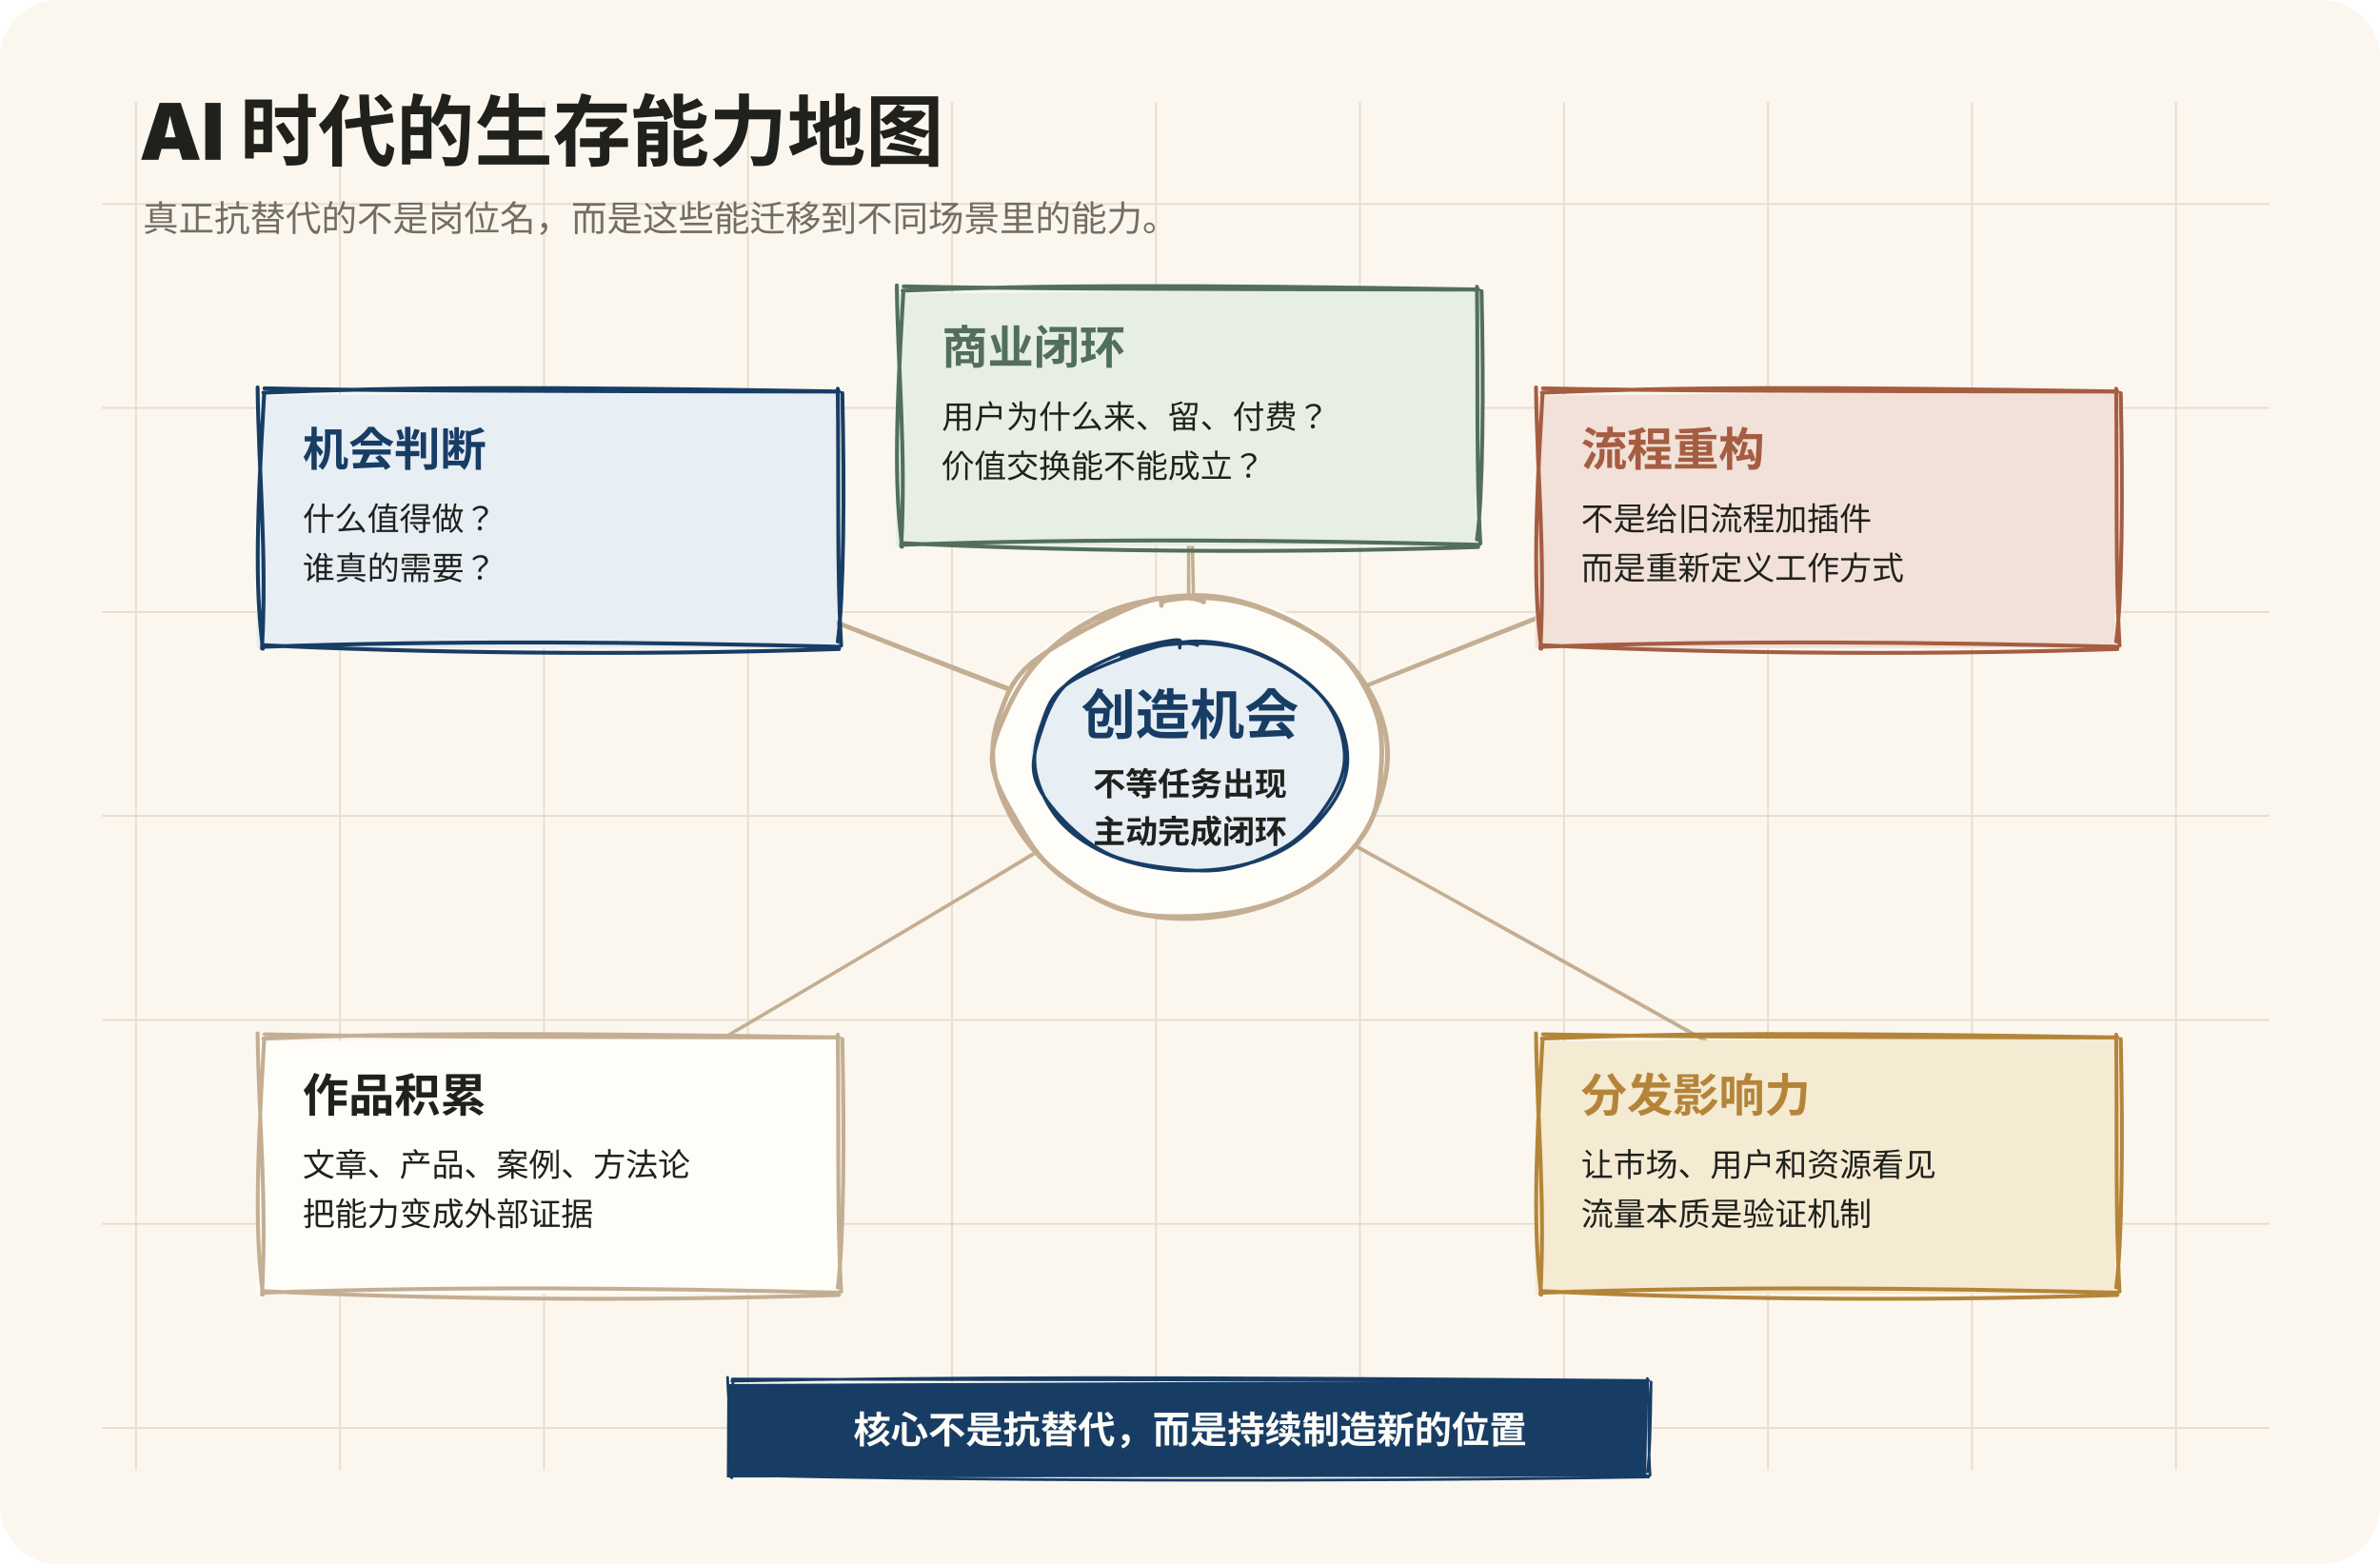
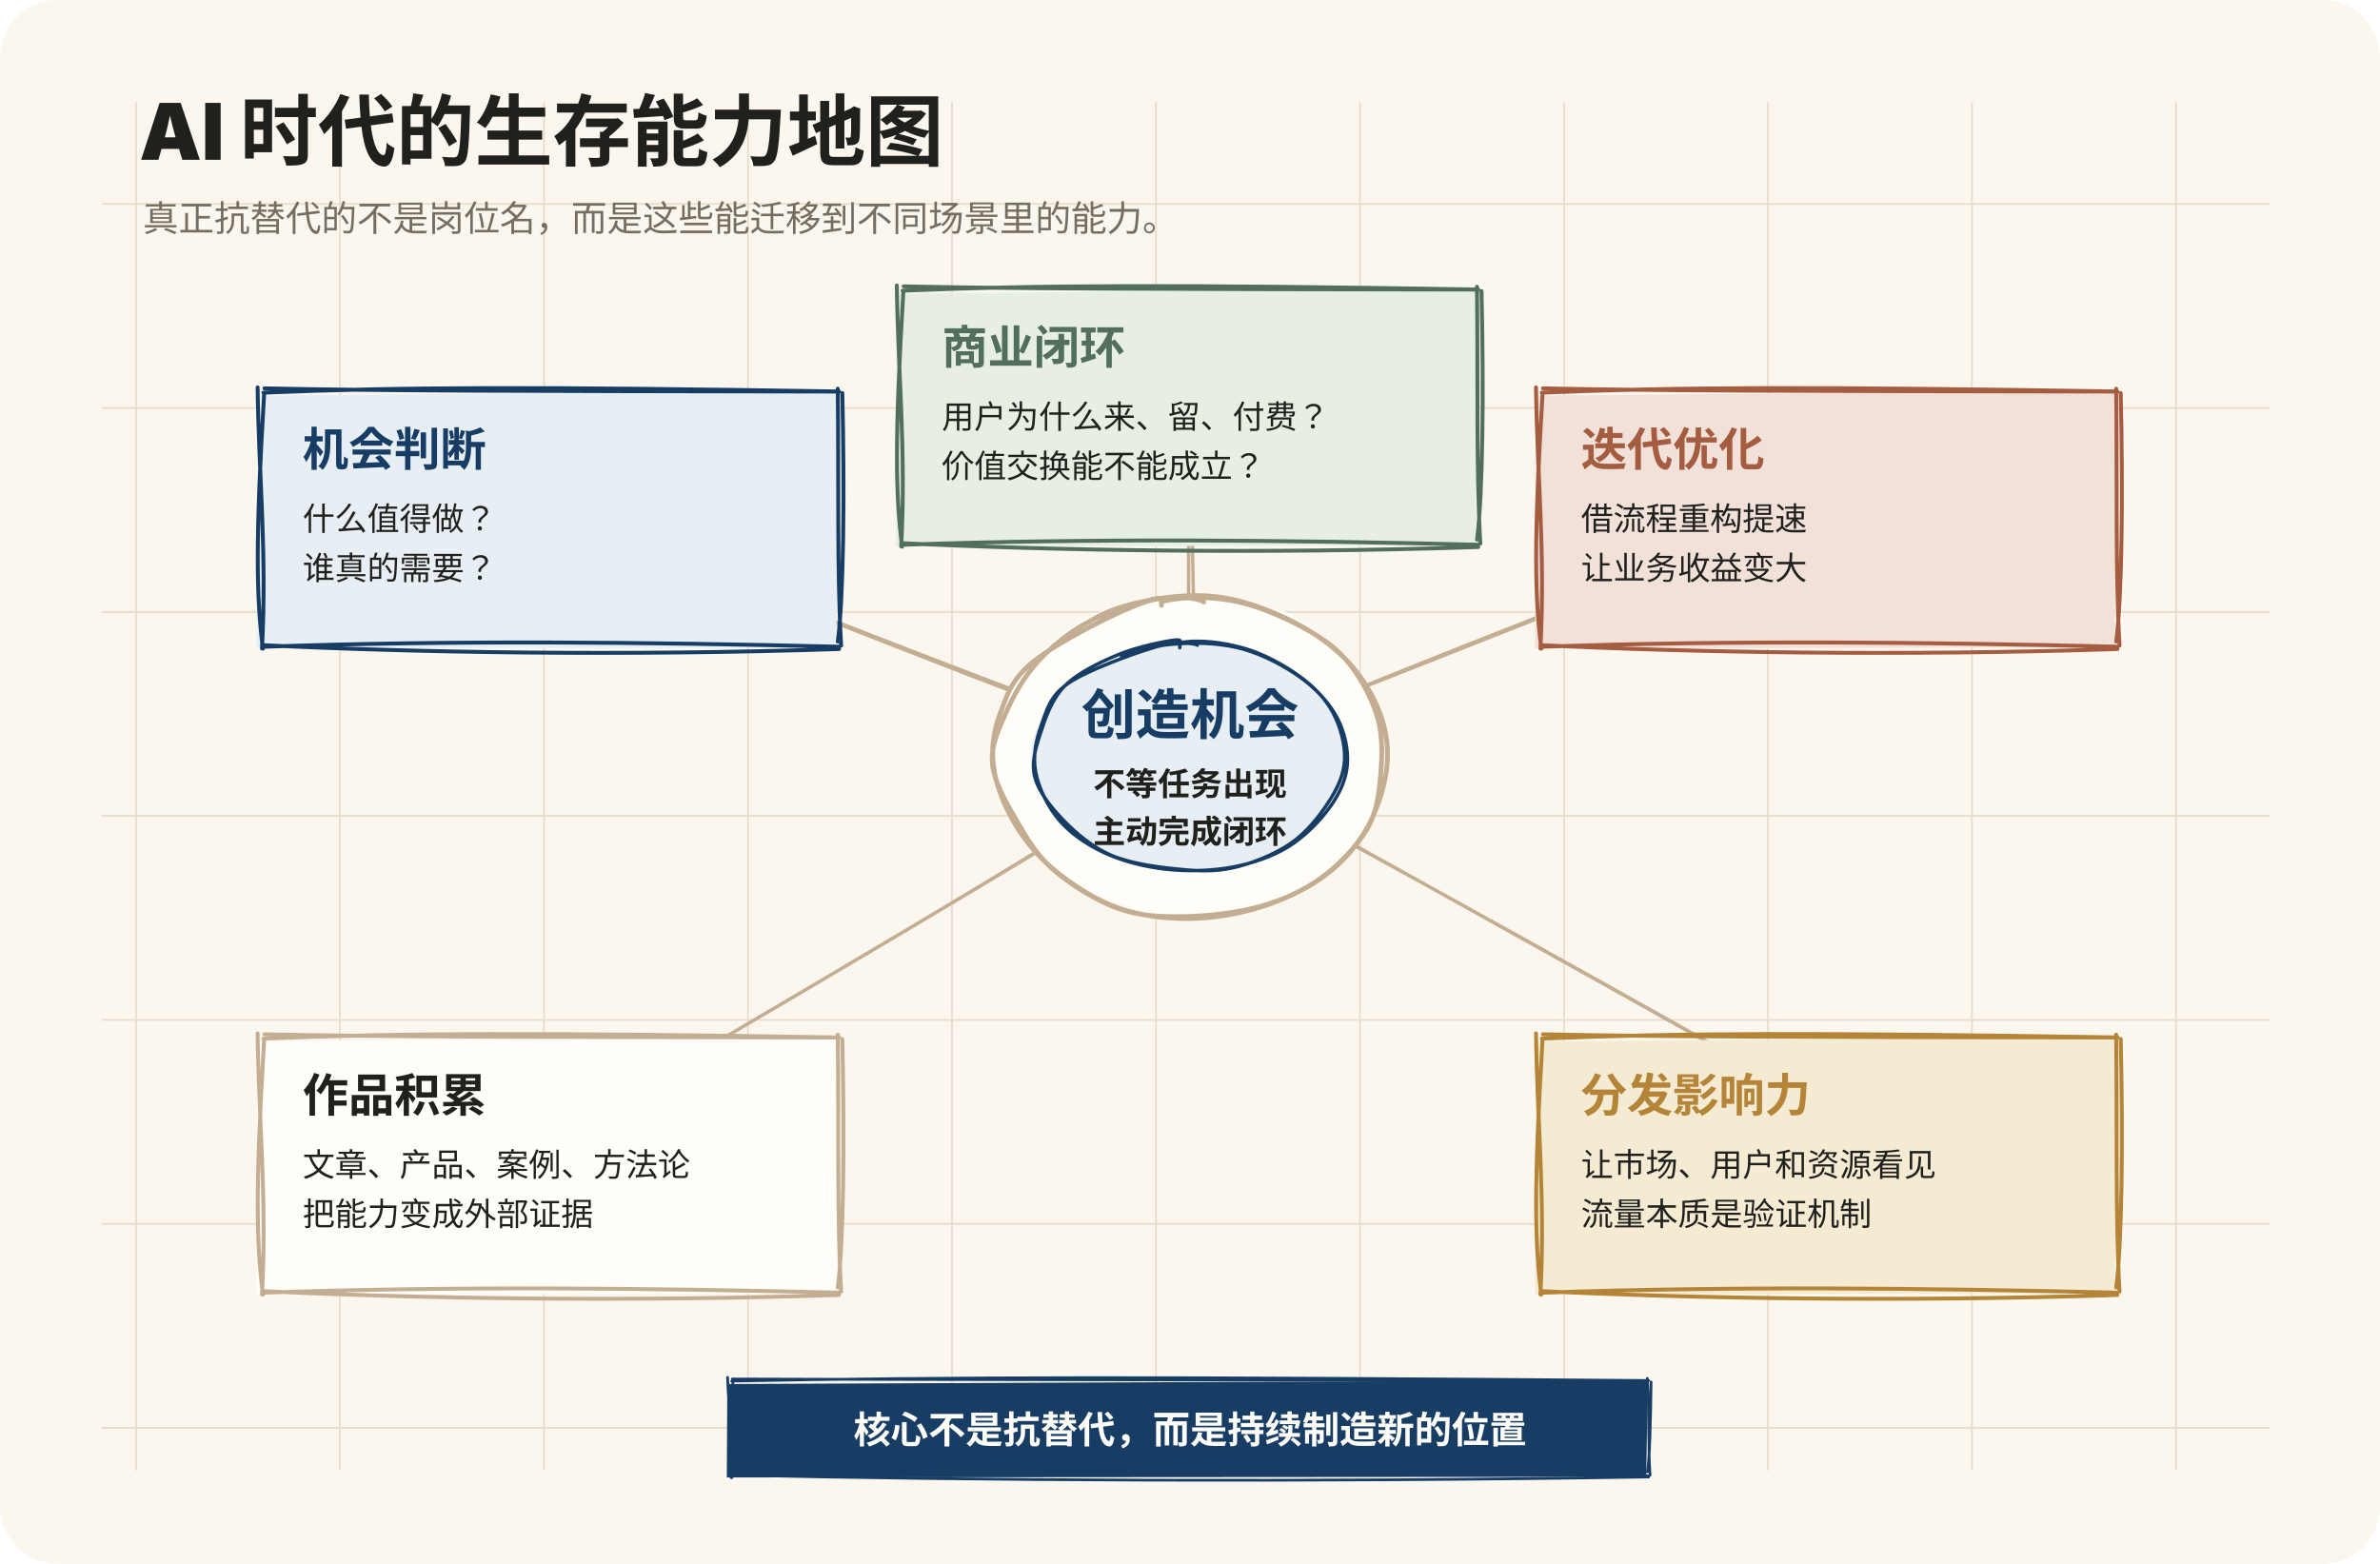
<svg xmlns="http://www.w3.org/2000/svg" width="1400" height="920" viewBox="0 0 1400 920" role="img" aria-labelledby="title desc">
  <rect width="1400" height="920" rx="34" fill="#fbf7ef" />
  <g opacity="0.38">
    <path d="M80 60V865" stroke="#c4ae93" stroke-width="1" />
    <path d="M200 60V865" stroke="#c4ae93" stroke-width="1" />
    <path d="M320 60V865" stroke="#c4ae93" stroke-width="1" />
    <path d="M440 60V865" stroke="#c4ae93" stroke-width="1" />
    <path d="M560 60V865" stroke="#c4ae93" stroke-width="1" />
    <path d="M680 60V865" stroke="#c4ae93" stroke-width="1" />
    <path d="M800 60V865" stroke="#c4ae93" stroke-width="1" />
    <path d="M920 60V865" stroke="#c4ae93" stroke-width="1" />
    <path d="M1040 60V865" stroke="#c4ae93" stroke-width="1" />
    <path d="M1160 60V865" stroke="#c4ae93" stroke-width="1" />
    <path d="M1280 60V865" stroke="#c4ae93" stroke-width="1" />
    <path d="M60 120H1335" stroke="#c4ae93" stroke-width="1" />
    <path d="M60 240H1335" stroke="#c4ae93" stroke-width="1" />
    <path d="M60 360H1335" stroke="#c4ae93" stroke-width="1" />
    <path d="M60 480H1335" stroke="#c4ae93" stroke-width="1" />
    <path d="M60 600H1335" stroke="#c4ae93" stroke-width="1" />
    <path d="M60 720H1335" stroke="#c4ae93" stroke-width="1" />
    <path d="M60 840H1335" stroke="#c4ae93" stroke-width="1" />
  </g>
  <text x="82" y="94" fill="#20211d" text-anchor="start" font-size="46" font-weight="850" font-family="-apple-system, BlinkMacSystemFont, 'PingFang SC', 'Microsoft YaHei', sans-serif">AI 时代的生存能力地图</text>
  <text x="84" y="136" fill="#746d61" text-anchor="start" font-size="21" font-weight="520" font-family="-apple-system, BlinkMacSystemFont, 'PingFang SC', 'Microsoft YaHei', sans-serif">真正抗替代的不是岗位名，而是这些能迁移到不同场景里的能力。</text>
  <path d="M701.93 443.114 C697.901 407.063, 699.732 368.288, 699.015 250.426 M701.167 446.229 C702.741 400.484, 702.898 354.324, 699.481 250.379" stroke="#c4ae93" fill="none" stroke-width="2" stroke-linecap="round" />
  <path d="M701.204 443.824 C767.236 417.875, 836.394 391.014, 1039.386 310.266 M700.728 445.767 C781.255 411.521, 861.209 379.589, 1039.677 310.237" stroke="#c4ae93" fill="none" stroke-width="2" stroke-linecap="round" />
  <path d="M700.984 444.039 C777.861 486.838, 854.812 528.968, 1079.498 655.217 M700.595 445.627 C788.938 492.627, 878.269 541.767, 1079.736 655.193" stroke="#c4ae93" fill="none" stroke-width="2" stroke-linecap="round" />
  <path d="M701.067 443.957 C631.981 488.323, 562.976 530.462, 349.455 655.236 M700.646 445.68 C617.456 497.381, 535.338 546.505, 349.713 655.21" stroke="#c4ae93" fill="none" stroke-width="2" stroke-linecap="round" />
  <path d="M701.174 443.853 C629.221 419.436, 560.317 392.572, 349.401 310.259 M700.71 445.747 C619.16 416.655, 537.05 384.729, 349.685 310.231" stroke="#c4ae93" fill="none" stroke-width="2" stroke-linecap="round" />
  <path d="M647.199 361.198 C657.752 355.368, 671.938 353.866, 685.792 352.864 C699.647 351.861, 716.913 352.779, 730.324 355.184 C743.735 357.589, 755.045 360.637, 766.259 367.294 C777.473 373.95, 790.006 385.636, 797.61 395.123 C805.214 404.611, 809.208 413.148, 811.883 424.218 C814.559 435.289, 815.851 450.145, 813.662 461.548 C811.474 472.951, 805.821 482.837, 798.751 492.636 C791.68 502.436, 782.182 513.315, 771.239 520.344 C760.296 527.373, 746.45 531.655, 733.093 534.812 C719.735 537.969, 704.541 540.194, 691.093 539.285 C677.646 538.376, 665.045 534.44, 652.408 529.358 C639.772 524.276, 625.125 516.835, 615.274 508.796 C605.422 500.756, 598.53 491.621, 593.3 481.123 C588.069 470.626, 583.961 457.349, 583.893 445.809 C583.824 434.269, 588.031 422.139, 592.889 411.883 C597.748 401.626, 601.421 393.669, 613.045 384.27 C624.669 374.87, 651.153 360.766, 662.633 355.485 C674.113 350.205, 681.286 351.014, 681.926 352.587 M749.545 357.739 C762.689 361.198, 775.054 371.107, 784.391 379.914 C793.729 388.722, 800.56 400.077, 805.57 410.583 C810.581 421.089, 814.187 432.04, 814.452 442.951 C814.717 453.862, 811.443 465.721, 807.159 476.05 C802.875 486.38, 798.09 496.329, 788.748 504.929 C779.406 513.53, 764.134 521.771, 751.108 527.652 C738.081 533.534, 723.936 539.206, 710.59 540.217 C697.243 541.228, 684.089 536.67, 671.029 533.719 C657.969 530.767, 643.131 528.508, 632.231 522.509 C621.33 516.51, 612.797 507.378, 605.626 497.727 C598.454 488.075, 592.106 476.027, 589.2 464.6 C586.294 453.172, 586.387 440.455, 588.189 429.164 C589.991 417.873, 592.93 406.94, 600.011 396.854 C607.093 386.768, 619.699 375.782, 630.677 368.647 C641.655 361.512, 653.138 356.656, 665.88 354.044 C678.623 351.432, 693.434 352.069, 707.13 352.973 C720.826 353.878, 741.444 357.671, 748.059 359.471 C754.675 361.271, 747.304 361.976, 746.823 363.773" stroke="none" fill="#fffdf8" stroke-linecap="round" stroke-linejoin="round" />
  <path d="M640.488 365.968 C650.533 358.954, 664.593 355.203, 677.775 352.804 C690.957 350.406, 705.659 349.357, 719.58 351.578 C733.501 353.799, 749.076 359.848, 761.299 366.13 C773.522 372.412, 784.471 380.233, 792.919 389.27 C801.368 398.307, 808.203 409.79, 811.993 420.353 C815.782 430.916, 817.05 441.364, 815.656 452.648 C814.262 463.932, 809.681 477.65, 803.628 488.057 C797.574 498.465, 789.481 507.563, 779.334 515.091 C769.188 522.619, 755.875 529.014, 742.751 533.224 C729.626 537.435, 714.598 540.145, 700.589 540.355 C686.58 540.566, 671.736 538.946, 658.695 534.487 C645.654 530.027, 632.438 521.599, 622.342 513.598 C612.247 505.596, 604.39 496.586, 598.122 486.477 C591.854 476.369, 586.425 463.908, 584.735 452.947 C583.044 441.985, 583.971 431.452, 587.977 420.708 C591.984 409.965, 594.633 399.54, 608.774 388.487 C622.916 377.435, 656.282 360.114, 672.827 354.393 C689.372 348.671, 707.433 352.527, 708.046 354.158 M683.059 353.967 C695.381 350.901, 709.839 350.907, 722.943 353.024 C736.046 355.141, 750.257 360.876, 761.681 366.671 C773.106 372.465, 783.399 378.602, 791.491 387.791 C799.582 396.979, 806.813 410.189, 810.231 421.8 C813.649 433.41, 813.057 446.389, 811.996 457.454 C810.935 468.519, 809.734 478.311, 803.868 488.192 C798.002 498.074, 787.274 509.225, 776.8 516.743 C766.325 524.262, 754.423 529.559, 741.02 533.302 C727.616 537.046, 710.262 539.018, 696.377 539.204 C682.492 539.39, 670.422 538.948, 657.71 534.42 C644.997 529.893, 629.96 520.491, 620.103 512.041 C610.245 503.59, 604.615 494.108, 598.565 483.72 C592.515 473.332, 584.931 460.476, 583.8 449.713 C582.67 438.95, 587.353 429.2, 591.782 419.14 C596.212 409.079, 602.365 398.194, 610.379 389.349 C618.392 380.504, 628.51 372.224, 639.861 366.068 C651.212 359.913, 671.259 354.074, 678.487 352.417 C685.714 350.761, 682.841 354.294, 683.226 356.13" stroke="#c4ae93" fill="none" stroke-width="2.8" stroke-linecap="round" stroke-linejoin="round" />
  <path d="M645.68 390.92 C654.35 384.649, 668.095 381.823, 679.944 379.773 C691.793 377.724, 704.717 377.105, 716.776 378.622 C728.835 380.139, 741.994 383.668, 752.297 388.874 C762.6 394.081, 772.36 401.742, 778.593 409.861 C784.825 417.979, 788.018 428.376, 789.693 437.587 C791.367 446.799, 792.171 456.852, 788.64 465.131 C785.108 473.41, 776.581 480.373, 768.502 487.259 C760.424 494.145, 751.313 502.582, 740.17 506.445 C729.027 510.308, 714.168 510.236, 701.643 510.436 C689.117 510.635, 676.405 510.937, 665.018 507.644 C653.63 504.352, 641.86 497.224, 633.316 490.681 C624.773 484.139, 617.934 476.918, 613.757 468.39 C609.58 459.863, 607.361 448.683, 608.253 439.516 C609.145 430.349, 610.428 422.529, 619.108 413.387 C627.788 404.246, 651.1 390.042, 660.331 384.668 C669.561 379.293, 674.064 380.003, 674.491 381.141 M656.784 385.344 C667.111 380.183, 683.694 378.045, 696.206 377.771 C708.719 377.498, 720.825 380.475, 731.859 383.704 C742.894 386.932, 753.495 390.779, 762.412 397.144 C771.329 403.508, 780.835 413.582, 785.359 421.892 C789.883 430.202, 790.14 438.468, 789.558 447.004 C788.975 455.539, 787.015 464.885, 781.862 473.105 C776.709 481.324, 768.385 490.104, 758.64 496.32 C748.895 502.536, 735.544 508, 723.392 510.4 C711.24 512.801, 697.974 512.448, 685.726 510.724 C673.479 509.001, 659.936 505.212, 649.906 500.059 C639.877 494.907, 632.53 487.303, 625.551 479.811 C618.572 472.32, 610.665 463.498, 608.03 455.11 C605.395 446.722, 606.245 438.442, 609.74 429.483 C613.235 420.525, 620.976 408.466, 629.001 401.359 C637.026 394.252, 652.591 389.017, 657.892 386.841 C663.193 384.666, 659.819 387.429, 660.806 388.307" stroke="none" fill="#e7eef4" stroke-linecap="round" stroke-linejoin="round" />
  <path d="M659.724 386.231 C669.442 381.37, 682.674 379.303, 694.694 378.603 C706.713 377.903, 720.023 378.632, 731.842 382.03 C743.662 385.427, 756.495 392.29, 765.61 398.985 C774.726 405.681, 782.047 413.74, 786.536 422.201 C791.026 430.662, 793.243 440.994, 792.548 449.751 C791.853 458.508, 788.137 466.69, 782.365 474.744 C776.593 482.797, 767.489 492.178, 757.916 498.073 C748.343 503.967, 736.855 507.891, 724.926 510.111 C712.998 512.332, 698.78 512.749, 686.344 511.395 C673.909 510.042, 660.841 506.777, 650.312 501.989 C639.782 497.2, 630.007 490.596, 623.166 482.665 C616.325 474.734, 611.057 463.674, 609.267 454.402 C607.476 445.13, 609.255 435.756, 612.424 427.033 C615.594 418.309, 617.129 409.776, 628.284 402.061 C639.438 394.345, 666.684 384.488, 679.35 380.74 C692.017 376.993, 703.711 378.533, 704.283 379.577 M694.064 378.111 C705.71 375.967, 719.934 378.028, 731.657 381.316 C743.381 384.604, 755.662 391.506, 764.405 397.838 C773.148 404.169, 779.695 411.103, 784.115 419.305 C788.535 427.508, 791.363 438.294, 790.926 447.052 C790.488 455.81, 786.811 463.642, 781.491 471.851 C776.172 480.06, 768.5 489.837, 759.006 496.306 C749.513 502.776, 736.004 508.216, 724.528 510.667 C713.052 513.118, 702.006 512.288, 690.149 511.013 C678.292 509.738, 664.06 507.671, 653.387 503.015 C642.714 498.36, 633.534 490.643, 626.111 483.078 C618.688 475.514, 611.214 466.187, 608.85 457.626 C606.485 449.066, 609.01 440.732, 611.924 431.713 C614.839 422.694, 618.674 411.286, 626.339 403.512 C634.004 395.737, 647.137 389.561, 657.913 385.065 C668.689 380.57, 684.984 377.203, 690.996 376.54 C697.008 375.876, 693.51 379.314, 693.987 381.085" stroke="#183d65" fill="none" stroke-width="2" stroke-linecap="round" stroke-linejoin="round" />
  <text x="700" y="432" fill="#183d65" text-anchor="middle" font-size="32" font-weight="850" font-family="-apple-system, BlinkMacSystemFont, 'PingFang SC', 'Microsoft YaHei', sans-serif">创造机会</text>
  <text x="700" y="468" fill="#20211d" text-anchor="middle" font-size="19" font-weight="590" font-family="-apple-system, BlinkMacSystemFont, 'PingFang SC', 'Microsoft YaHei', sans-serif">不等任务出现</text>
  <text x="700" y="496" fill="#20211d" text-anchor="middle" font-size="19" font-weight="590" font-family="-apple-system, BlinkMacSystemFont, 'PingFang SC', 'Microsoft YaHei', sans-serif">主动完成闭环</text>
  <g>
    <path d="M151.354 232.702 L493.177 229.87 L492.005 380.948 L150.999 381.415" stroke="none" fill="#e7eef4" stroke-linecap="round" stroke-linejoin="round" />
    <path d="M155.573 228.463 C222.548 229.846, 292.056 230.036, 493.198 230.347 M154.951 231.002 C234.773 227.685, 314.757 227.392, 493.577 230.309 M495.491 231.248 C496.881 291.408, 496.232 350.977, 492.838 377.421 M492.803 228.693 C493.497 283.742, 492.274 336.202, 494.785 379.793 M493.539 381.817 C366.653 386.022, 242.398 383.845, 154.221 379.517 M493.585 380.461 C379.024 377.667, 267.004 376.582, 154.361 380.506 M154.121 381.491 C157.133 325.425, 152.089 276.796, 151.541 227.91 M154.656 381.618 C150.841 351.117, 150.126 319.727, 155.399 231.433" stroke="#183d65" fill="none" stroke-width="2.3" stroke-linecap="round" stroke-linejoin="round" />
    <text x="178" y="274" fill="#183d65" text-anchor="start" font-size="27" font-weight="800" font-family="-apple-system, BlinkMacSystemFont, 'PingFang SC', 'Microsoft YaHei', sans-serif">机会判断</text>
    <text x="178" y="312" fill="#20211d" text-anchor="start" font-size="19" font-weight="540" font-family="-apple-system, BlinkMacSystemFont, 'PingFang SC', 'Microsoft YaHei', sans-serif">什么值得做？</text>
    <text x="178" y="341" fill="#20211d" text-anchor="start" font-size="19" font-weight="540" font-family="-apple-system, BlinkMacSystemFont, 'PingFang SC', 'Microsoft YaHei', sans-serif">谁真的需要？</text>
  </g>
  <g>
    <path d="M527.354 172.702 L869.177 169.87 L868.005 320.948 L526.999 321.415" stroke="none" fill="#e7efe3" stroke-linecap="round" stroke-linejoin="round" />
    <path d="M531.573 168.463 C598.548 169.846, 668.056 170.036, 869.198 170.347 M530.951 171.002 C610.773 167.685, 690.757 167.392, 869.577 170.309 M871.491 171.248 C872.881 231.408, 872.232 290.977, 868.838 317.421 M868.803 168.693 C869.497 223.742, 868.274 276.202, 870.785 319.793 M869.539 321.817 C742.653 326.022, 618.398 323.845, 530.221 319.517 M869.585 320.461 C755.024 317.667, 643.004 316.582, 530.361 320.506 M530.121 321.491 C533.133 265.425, 528.089 216.796, 527.541 167.91 M530.656 321.618 C526.841 291.117, 526.126 259.727, 531.399 171.433" stroke="#526f5b" fill="none" stroke-width="2.3" stroke-linecap="round" stroke-linejoin="round" />
    <text x="554" y="214" fill="#526f5b" text-anchor="start" font-size="27" font-weight="800" font-family="-apple-system, BlinkMacSystemFont, 'PingFang SC', 'Microsoft YaHei', sans-serif">商业闭环</text>
    <text x="554" y="252" fill="#20211d" text-anchor="start" font-size="19" font-weight="540" font-family="-apple-system, BlinkMacSystemFont, 'PingFang SC', 'Microsoft YaHei', sans-serif">用户为什么来、留、付费？</text>
    <text x="554" y="281" fill="#20211d" text-anchor="start" font-size="19" font-weight="540" font-family="-apple-system, BlinkMacSystemFont, 'PingFang SC', 'Microsoft YaHei', sans-serif">价值交换能不能成立？</text>
  </g>
  <g>
    <path d="M903.354 232.702 L1245.177 229.87 L1244.005 380.948 L902.999 381.415" stroke="none" fill="#f2e1d8" stroke-linecap="round" stroke-linejoin="round" />
    <path d="M907.573 228.463 C974.548 229.846, 1044.056 230.036, 1245.198 230.347 M906.951 231.002 C986.773 227.685, 1066.757 227.392, 1245.577 230.309 M1247.491 231.248 C1248.881 291.408, 1248.232 350.977, 1244.838 377.421 M1244.803 228.693 C1245.497 283.742, 1244.274 336.202, 1246.785 379.793 M1245.539 381.817 C1118.653 386.022, 994.398 383.845, 906.221 379.517 M1245.585 380.461 C1131.024 377.667, 1019.004 376.582, 906.361 380.506 M906.121 381.491 C909.133 325.425, 904.089 276.796, 903.541 227.91 M906.656 381.618 C902.841 351.117, 902.126 319.727, 907.399 231.433" stroke="#a55d42" fill="none" stroke-width="2.3" stroke-linecap="round" stroke-linejoin="round" />
-     <text x="930" y="274" fill="#a55d42" text-anchor="start" font-size="27" font-weight="800" font-family="-apple-system, BlinkMacSystemFont, 'PingFang SC', 'Microsoft YaHei', sans-serif">流程重构</text>
-     <text x="930" y="312" fill="#20211d" text-anchor="start" font-size="19" font-weight="540" font-family="-apple-system, BlinkMacSystemFont, 'PingFang SC', 'Microsoft YaHei', sans-serif">不是给旧流程加插件</text>
-     <text x="930" y="341" fill="#20211d" text-anchor="start" font-size="19" font-weight="540" font-family="-apple-system, BlinkMacSystemFont, 'PingFang SC', 'Microsoft YaHei', sans-serif">而是重新定义工作方式</text>
+     <text x="930" y="274" fill="#a55d42" text-anchor="start" font-size="27" font-weight="800" font-family="-apple-system, BlinkMacSystemFont, 'PingFang SC', 'Microsoft YaHei', sans-serif">迭代优化</text>
+     <text x="930" y="312" fill="#20211d" text-anchor="start" font-size="19" font-weight="540" font-family="-apple-system, BlinkMacSystemFont, 'PingFang SC', 'Microsoft YaHei', sans-serif">借流程重构提速</text>
+     <text x="930" y="341" fill="#20211d" text-anchor="start" font-size="19" font-weight="540" font-family="-apple-system, BlinkMacSystemFont, 'PingFang SC', 'Microsoft YaHei', sans-serif">让业务收益变大</text>
  </g>
  <g>
    <path d="M903.354 612.702 L1245.177 609.87 L1244.005 760.948 L902.999 761.415" stroke="none" fill="#f5ead2" stroke-linecap="round" stroke-linejoin="round" />
    <path d="M907.573 608.463 C974.548 609.846, 1044.056 610.036, 1245.198 610.347 M906.951 611.002 C986.773 607.685, 1066.757 607.392, 1245.577 610.309 M1247.491 611.248 C1248.881 671.408, 1248.232 730.977, 1244.838 757.421 M1244.803 608.693 C1245.497 663.742, 1244.274 716.202, 1246.785 759.793 M1245.539 761.817 C1118.653 766.022, 994.398 763.845, 906.221 759.517 M1245.585 760.461 C1131.024 757.667, 1019.004 756.582, 906.361 760.506 M906.121 761.491 C909.133 705.425, 904.089 656.796, 903.541 607.91 M906.656 761.618 C902.841 731.117, 902.126 699.727, 907.399 611.433" stroke="#b48539" fill="none" stroke-width="2.3" stroke-linecap="round" stroke-linejoin="round" />
    <text x="930" y="654" fill="#b48539" text-anchor="start" font-size="27" font-weight="800" font-family="-apple-system, BlinkMacSystemFont, 'PingFang SC', 'Microsoft YaHei', sans-serif">分发影响力</text>
    <text x="930" y="692" fill="#20211d" text-anchor="start" font-size="19" font-weight="540" font-family="-apple-system, BlinkMacSystemFont, 'PingFang SC', 'Microsoft YaHei', sans-serif">让市场、用户和资源看见</text>
    <text x="930" y="721" fill="#20211d" text-anchor="start" font-size="19" font-weight="540" font-family="-apple-system, BlinkMacSystemFont, 'PingFang SC', 'Microsoft YaHei', sans-serif">流量本质是验证机制</text>
  </g>
  <g>
    <path d="M151.354 612.702 L493.177 609.87 L492.005 760.948 L150.999 761.415" stroke="none" fill="#fffdf8" stroke-linecap="round" stroke-linejoin="round" />
    <path d="M155.573 608.463 C222.548 609.846, 292.056 610.036, 493.198 610.347 M154.951 611.002 C234.773 607.685, 314.757 607.392, 493.577 610.309 M495.491 611.248 C496.881 671.408, 496.232 730.977, 492.838 757.421 M492.803 608.693 C493.497 663.742, 492.274 716.202, 494.785 759.793 M493.539 761.817 C366.653 766.022, 242.398 763.845, 154.221 759.517 M493.585 760.461 C379.024 757.667, 267.004 756.582, 154.361 760.506 M154.121 761.491 C157.133 705.425, 152.089 656.796, 151.541 607.91 M154.656 761.618 C150.841 731.117, 150.126 699.727, 155.399 611.433" stroke="#c4ae93" fill="none" stroke-width="2.3" stroke-linecap="round" stroke-linejoin="round" />
    <text x="178" y="654" fill="#20211d" text-anchor="start" font-size="27" font-weight="800" font-family="-apple-system, BlinkMacSystemFont, 'PingFang SC', 'Microsoft YaHei', sans-serif">作品积累</text>
    <text x="178" y="692" fill="#20211d" text-anchor="start" font-size="19" font-weight="540" font-family="-apple-system, BlinkMacSystemFont, 'PingFang SC', 'Microsoft YaHei', sans-serif">文章、产品、案例、方法论</text>
    <text x="178" y="721" fill="#20211d" text-anchor="start" font-size="19" font-weight="540" font-family="-apple-system, BlinkMacSystemFont, 'PingFang SC', 'Microsoft YaHei', sans-serif">把能力变成外部证据</text>
  </g>
  <path d="M427.835 814.211 L969.326 811.894 L968.367 868.776 L427.545 869.157" stroke="none" fill="#183d65" stroke-linecap="round" stroke-linejoin="round" />
  <path d="M430.772 811.245 C538.287 811.627, 647.046 811.721, 969.606 812.17 M430.467 812.492 C557.281 809.893, 684.174 809.749, 969.793 812.152 M971.22 813.021 C970.954 836.051, 970.424 858.597, 969.05 865.89 M969.021 810.931 C970.407 832.459, 969.406 851.869, 970.642 867.831 M969.774 868.892 C768.546 872.099, 568.61 871.031, 430.109 867.763 M969.796 868.226 C788.557 865.894, 608.566 865.362, 430.177 868.249 M430.099 869.22 C432.538 847.029, 428.411 830.924, 427.988 810.29 M430.537 869.324 C428.584 857.809, 427.999 845.568, 431.145 813.172" stroke="#183d65" fill="none" stroke-width="1.6" stroke-linecap="round" stroke-linejoin="round" />
  <text x="700" y="849" fill="#fffdf8" text-anchor="middle" font-size="22" font-weight="780" font-family="-apple-system, BlinkMacSystemFont, 'PingFang SC', 'Microsoft YaHei', sans-serif">核心不是抗替代，而是持续制造新的位置</text>
</svg>
